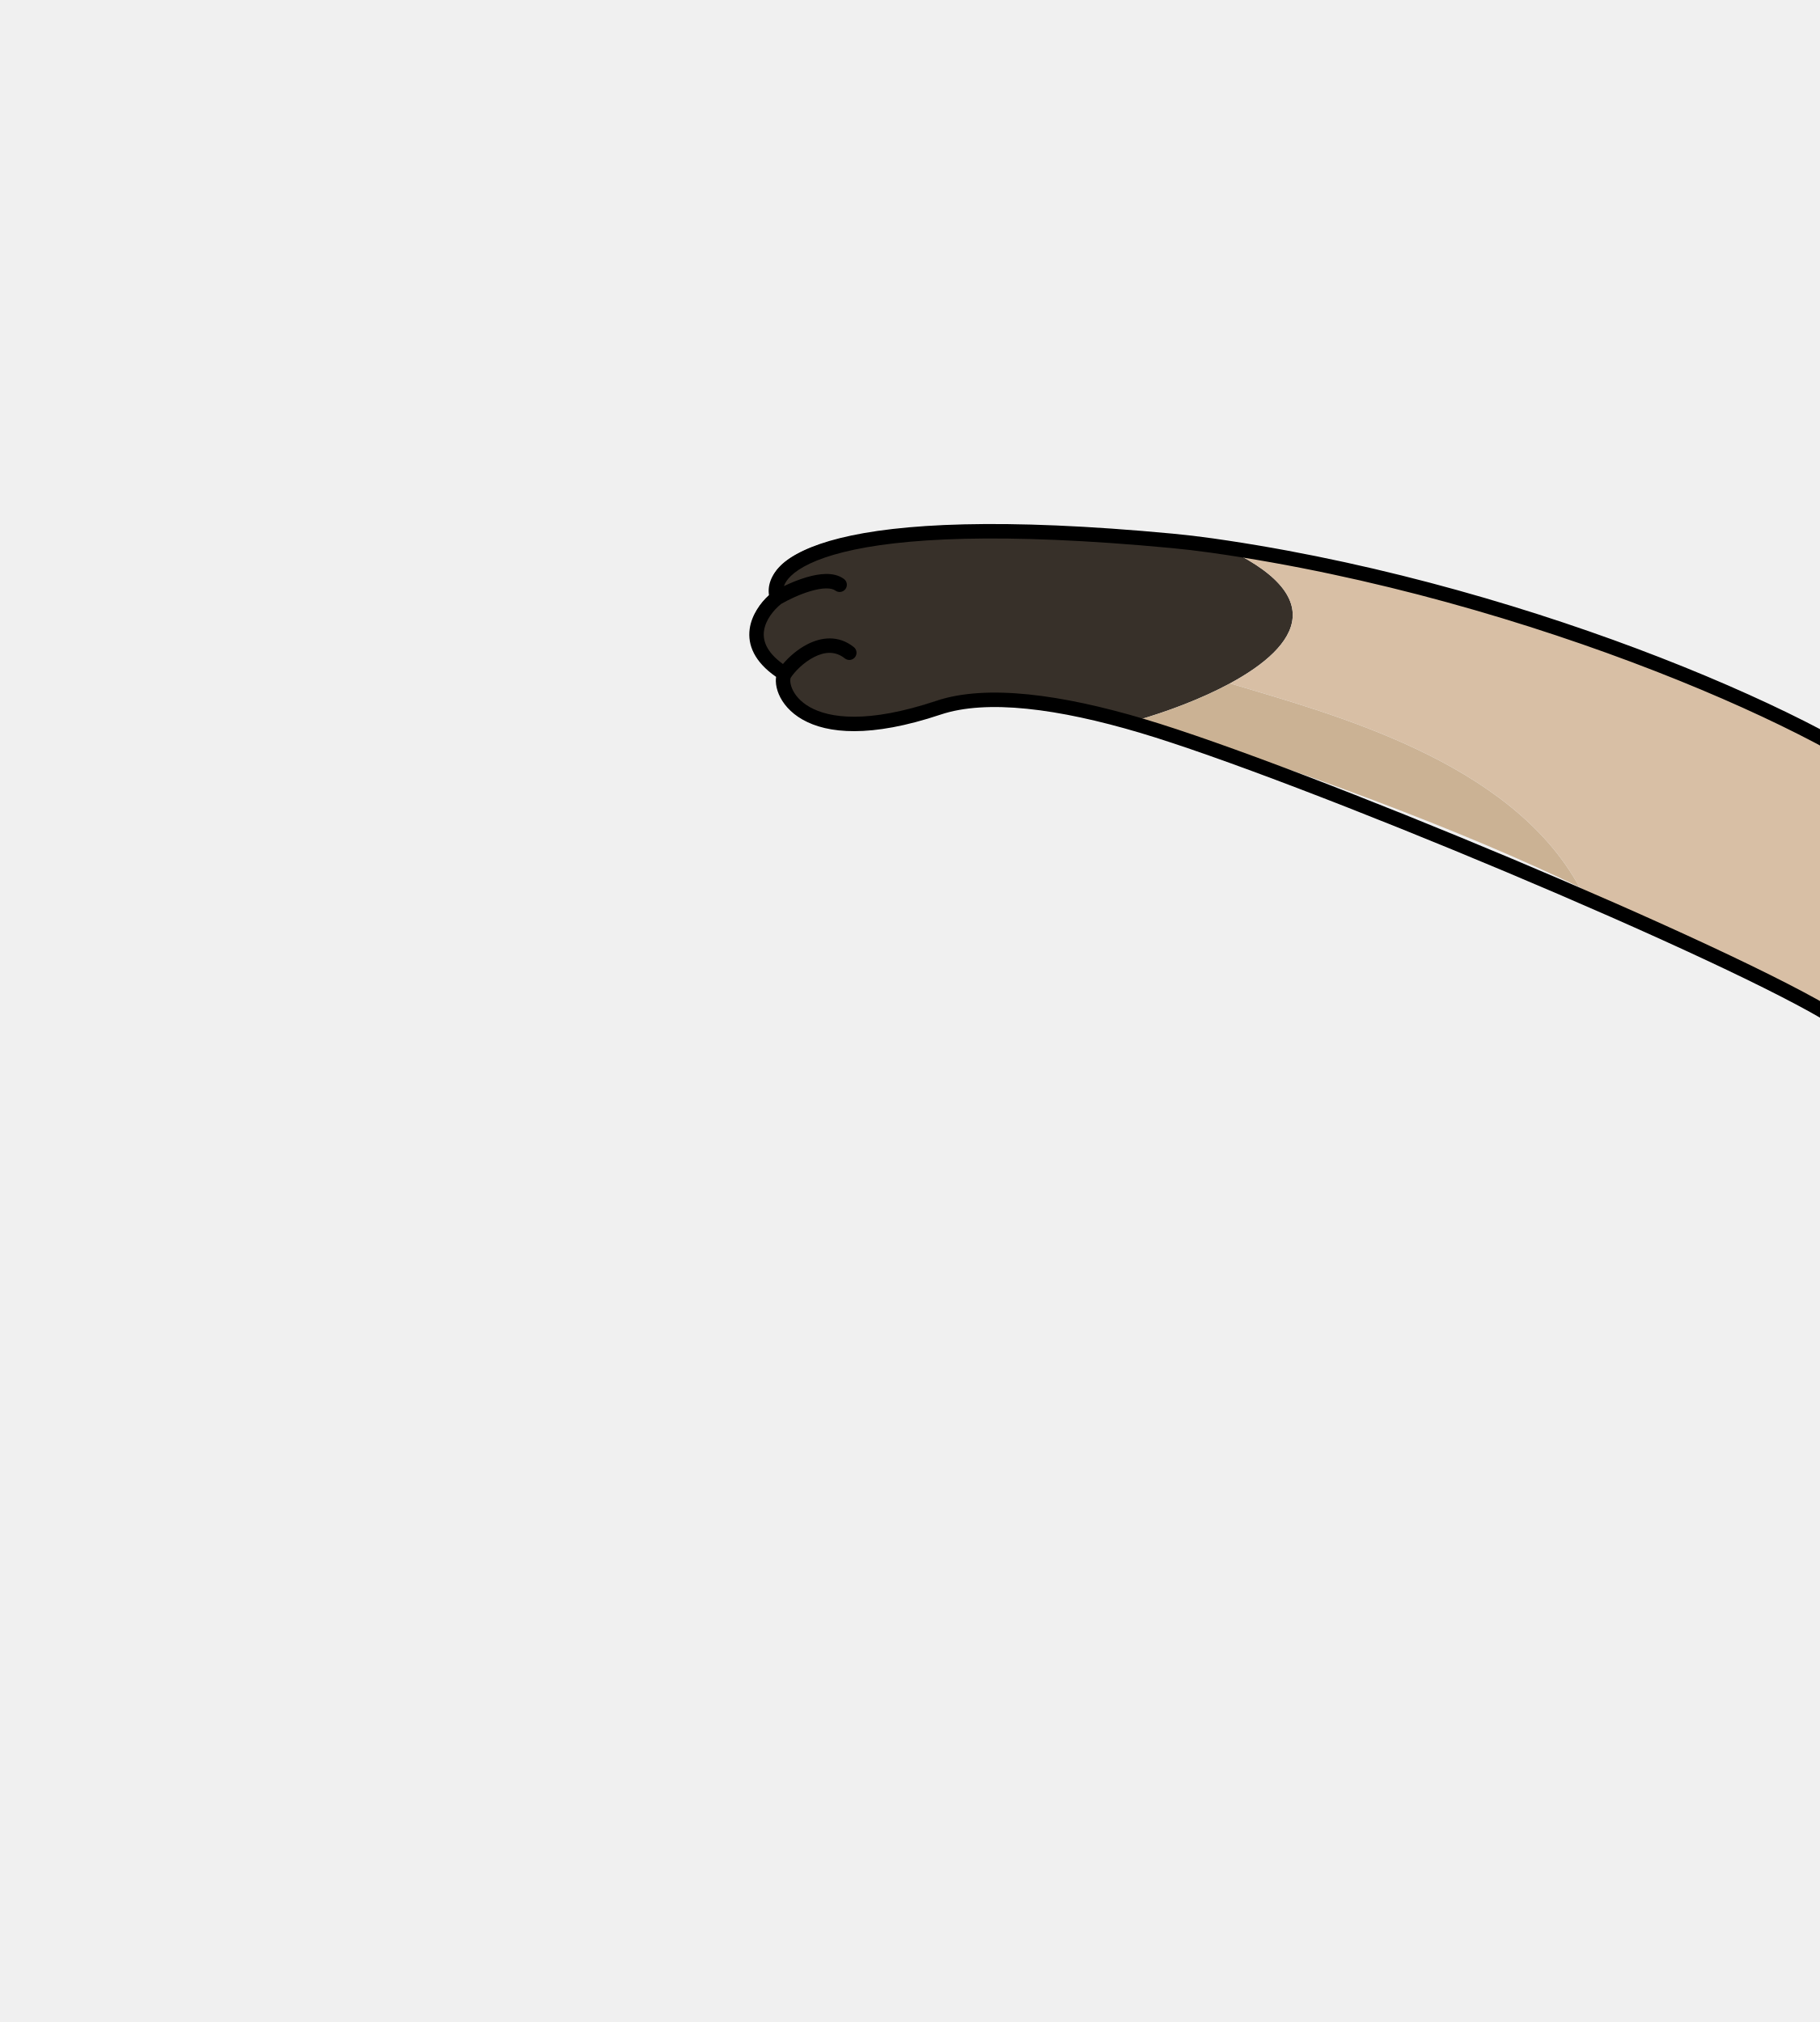
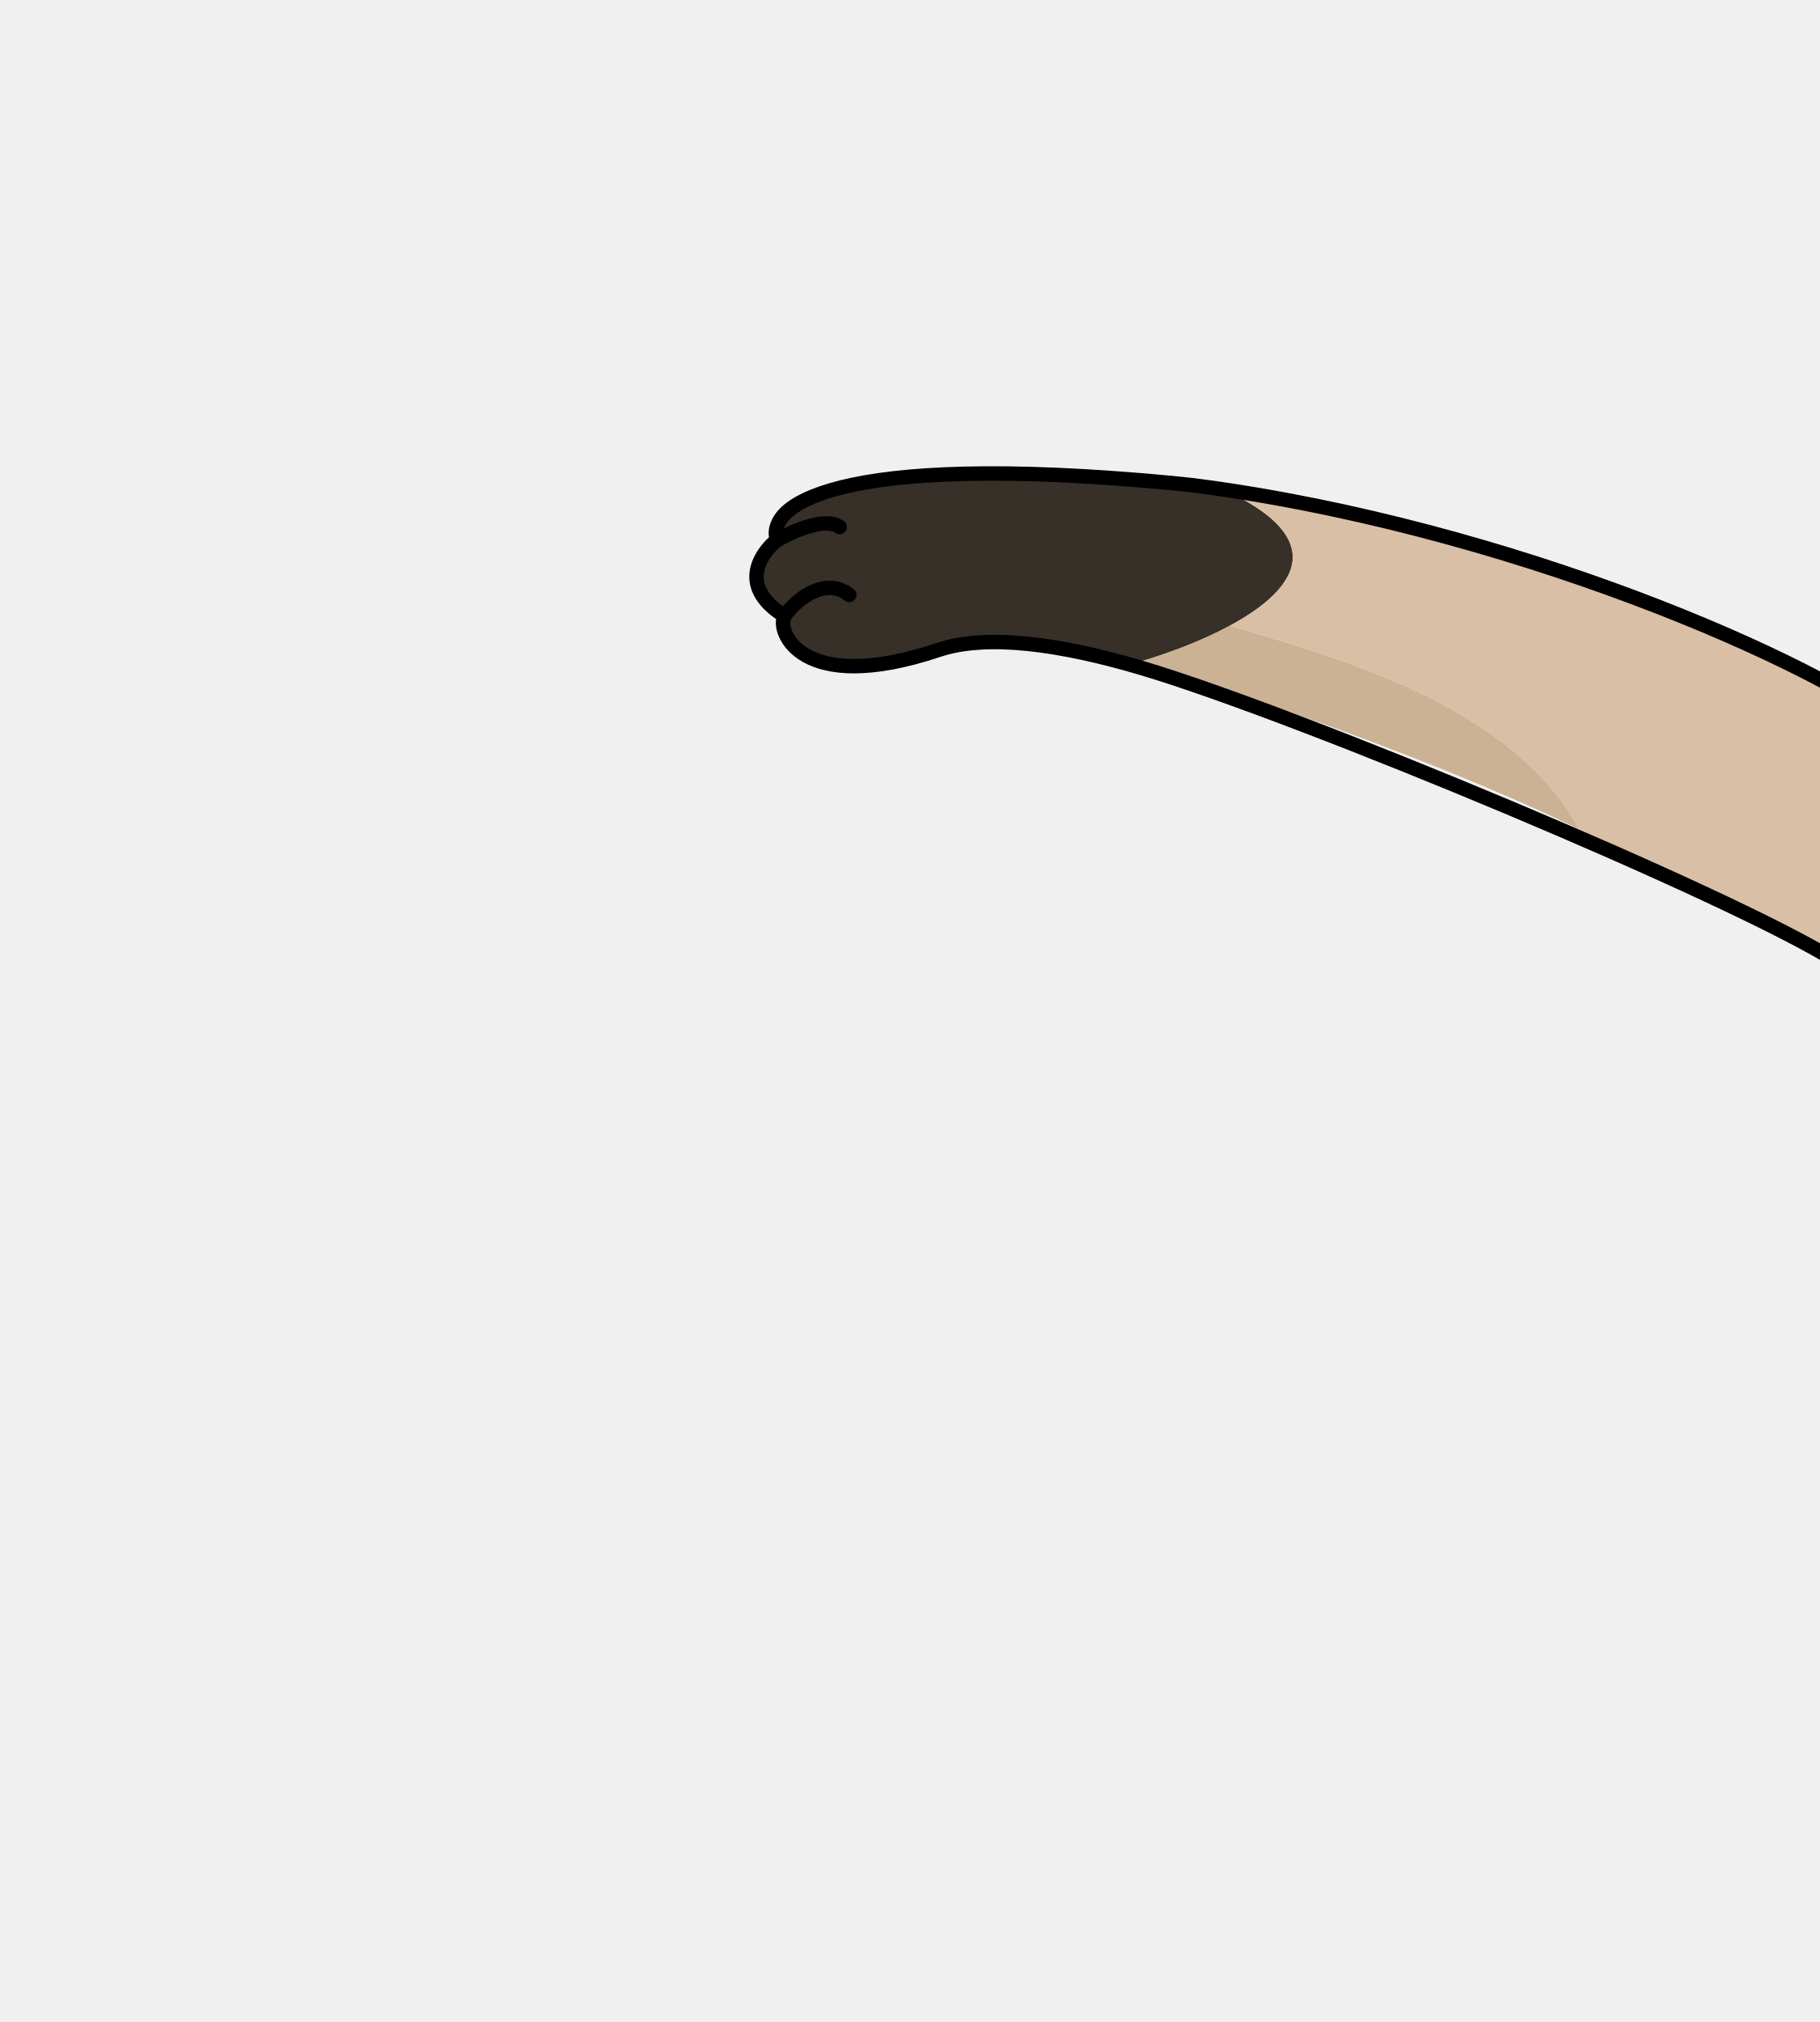
<svg xmlns="http://www.w3.org/2000/svg" width="315" height="350" viewBox="0 0 315 350" fill="none">
  <g clip-path="url(#clip0_1480_8879)">
-     <path d="M133.644 102.547C131.705 96.923 142.664 87.073 202.013 92.664C204.31 92.88 206.592 93.15 208.857 93.471C231.271 102.618 224.751 111.871 212.89 118.291C207.885 120.999 201.93 123.204 196.796 124.683C182.646 120.482 169.958 118.741 161.562 121.549C137.531 129.586 133.448 118.056 134.957 115.683C126.783 110.618 130.732 104.83 133.644 102.547Z" fill="#373029" />
-     <path d="M196.796 124.683C201.93 123.204 207.885 120.999 212.89 118.291C230.204 123.532 261.375 131.574 273.375 153.574C253.875 144.074 223.767 132.691 196.796 124.683Z" fill="#CBB294" />
-     <path d="M208.857 93.471C265.145 101.437 337.758 134.675 337.875 144.074C355.211 177.574 320.538 180.818 303.875 168.074C301.933 166.057 279.719 157.597 273.375 153.574C261.375 131.574 230.204 123.532 212.89 118.291C224.751 111.871 231.271 102.618 208.857 93.471Z" fill="#D8BFA5" />
-     <path d="M129.754 108.854C129.363 111.658 130.598 114.582 134.324 117.162C134.286 117.418 134.273 117.679 134.28 117.935C134.299 118.634 134.468 119.401 134.795 120.173C135.454 121.727 136.768 123.346 138.914 124.562C143.199 126.991 150.647 127.757 162.807 123.69C166.769 122.365 171.842 122.086 177.744 122.686C183.627 123.285 190.251 124.748 197.274 126.833C197.279 126.834 197.283 126.836 197.287 126.837C210.702 130.82 236.235 140.657 260.699 150.942C285.189 161.239 308.433 171.912 317.33 177.554C317.913 177.924 318.686 177.751 319.056 177.168C319.425 176.585 319.253 175.813 318.67 175.443C309.562 169.667 286.113 158.915 261.669 148.638C237.216 138.357 211.591 128.48 198.027 124.449C198.018 124.446 198.009 124.443 198 124.44C190.879 122.326 184.089 120.819 177.996 120.199C171.918 119.58 166.448 119.836 162.014 121.318C150.144 125.288 143.535 124.308 140.147 122.388C138.457 121.43 137.531 120.222 137.098 119.198C136.879 118.681 136.789 118.221 136.779 117.867C136.775 117.691 136.79 117.553 136.812 117.453C136.823 117.405 136.834 117.369 136.844 117.344C136.853 117.321 136.859 117.31 136.86 117.309C137.505 116.294 139.053 114.673 140.901 113.732C142.71 112.811 144.559 112.641 146.214 113.963C146.753 114.394 147.54 114.307 147.971 113.768C148.402 113.228 148.314 112.442 147.775 112.011C145.078 109.856 142.086 110.324 139.767 111.505C138.017 112.395 136.509 113.746 135.511 114.94C132.545 112.809 132.011 110.775 132.23 109.2C132.492 107.318 133.889 105.585 135.201 104.536C136.439 103.82 138.397 102.873 140.311 102.314C141.288 102.028 142.203 101.858 142.975 101.85C143.759 101.841 144.271 101.997 144.58 102.225C145.135 102.636 145.918 102.519 146.328 101.964C146.738 101.409 146.621 100.625 146.066 100.215C145.15 99.538 144.019 99.337 142.947 99.35C141.864 99.362 140.709 99.593 139.609 99.915C138.227 100.318 136.849 100.89 135.68 101.457C135.86 100.918 136.23 100.327 136.88 99.698C138.334 98.291 141.132 96.778 145.995 95.568C155.704 93.153 173.112 92.072 202.744 94.864C205.021 95.078 207.284 95.346 209.531 95.664C209.535 95.665 209.54 95.664 209.545 95.665C237.57 99.632 264.835 107.732 286.492 116.166C297.32 120.383 306.733 124.678 314.125 128.573C321.549 132.485 326.845 135.948 329.516 138.481C330.017 138.956 330.808 138.935 331.283 138.434C331.757 137.933 331.736 137.142 331.235 136.667C328.302 133.885 322.748 130.291 315.291 126.362C307.802 122.415 298.301 118.082 287.399 113.836C266.28 105.611 239.849 97.698 212.528 93.575L209.881 93.188C207.597 92.865 205.295 92.592 202.979 92.374C173.263 89.575 155.516 90.623 145.393 93.142C140.341 94.398 137.053 96.053 135.143 97.9C133.466 99.523 132.83 101.336 133.098 103.045C131.656 104.351 130.096 106.397 129.754 108.854Z" fill="black" />
+     <path d="M133.644 92.547C131.705 86.923 142.664 77.073 202.013 82.664C204.31 82.88 206.592 83.15 208.857 83.471C231.271 92.618 224.751 101.871 212.89 108.291C207.885 111 201.93 113.204 196.796 114.683C182.646 110.482 169.958 108.741 161.562 111.549C137.531 119.586 133.448 108.056 134.957 105.683C126.783 100.618 130.732 94.83 133.644 92.547Z" fill="#373029" />
+     <path d="M196.796 114.683C201.93 113.204 207.885 111 212.89 108.291C230.204 113.532 261.375 121.574 273.375 143.574C253.875 134.074 223.767 122.691 196.796 114.683Z" fill="#CBB294" />
+     <path d="M208.857 83.471C265.145 91.437 337.758 124.675 337.875 134.074C355.211 167.574 320.538 170.818 303.875 158.074C301.933 156.057 279.719 147.597 273.375 143.574C261.375 121.574 230.204 113.532 212.89 108.291C224.751 101.871 231.271 92.618 208.857 83.471Z" fill="#D8BFA5" />
+     <path d="M129.754 98.854C129.363 101.658 130.598 104.582 134.324 107.162C134.286 107.418 134.273 107.679 134.28 107.935C134.299 108.634 134.468 109.401 134.795 110.173C135.454 111.727 136.768 113.346 138.914 114.562C143.199 116.991 150.647 117.757 162.807 113.69C166.769 112.365 171.842 112.086 177.744 112.686C183.627 113.285 190.251 114.748 197.274 116.833C197.279 116.834 197.283 116.836 197.287 116.837C210.702 120.82 236.235 130.657 260.699 140.942C285.189 151.239 308.433 161.912 317.33 167.554C317.913 167.924 318.686 167.751 319.056 167.168C319.425 166.585 319.253 165.813 318.67 165.443C309.562 159.667 286.113 148.915 261.669 138.638C237.216 128.357 211.591 118.48 198.027 114.449C198.018 114.446 198.009 114.443 198 114.44C190.879 112.326 184.089 110.819 177.996 110.199C171.918 109.58 166.448 109.836 162.014 111.318C150.144 115.288 143.535 114.308 140.147 112.388C138.457 111.43 137.531 110.222 137.098 109.198C136.879 108.681 136.789 108.221 136.779 107.867C136.775 107.691 136.79 107.553 136.812 107.453C136.823 107.405 136.834 107.369 136.844 107.344C136.853 107.321 136.859 107.31 136.86 107.309C137.505 106.294 139.053 104.673 140.901 103.732C142.71 102.811 144.559 102.641 146.214 103.963C146.753 104.394 147.54 104.307 147.971 103.768C148.402 103.228 148.314 102.442 147.775 102.011C145.078 99.856 142.086 100.324 139.767 101.505C138.017 102.395 136.509 103.746 135.511 104.94C132.545 102.809 132.011 100.775 132.23 99.2C132.492 97.318 133.889 95.585 135.201 94.536C136.439 93.82 138.397 92.873 140.311 92.314C141.288 92.028 142.203 91.859 142.975 91.85C143.759 91.841 144.271 91.997 144.58 92.225C145.135 92.635 145.918 92.519 146.328 91.964C146.738 91.409 146.621 90.625 146.066 90.215C145.15 89.538 144.019 89.337 142.947 89.35C141.864 89.362 140.709 89.593 139.609 89.915C138.227 90.318 136.849 90.89 135.68 91.457C135.86 90.918 136.23 90.327 136.88 89.698C138.334 88.291 141.132 86.778 145.995 85.568C155.704 83.153 173.112 82.072 202.744 84.864C205.021 85.078 207.284 85.346 209.531 85.664C209.535 85.665 209.54 85.664 209.545 85.665C237.57 89.632 264.835 97.732 286.492 106.166C297.32 110.383 306.733 114.678 314.125 118.573C321.549 122.485 326.845 125.948 329.516 128.481C330.017 128.956 330.808 128.935 331.283 128.434C331.757 127.933 331.736 127.142 331.235 126.667C328.302 123.885 322.748 120.291 315.291 116.362C307.802 112.415 298.301 108.082 287.399 103.836C266.28 95.612 239.849 87.698 212.528 83.575L209.881 83.188C207.597 82.865 205.295 82.592 202.979 82.374C173.263 79.575 155.516 80.623 145.393 83.142C140.341 84.398 137.053 86.053 135.143 87.9C133.466 89.523 132.83 91.336 133.098 93.045C131.656 94.351 130.096 96.397 129.754 98.854Z" fill="black" />
  </g>
  <defs>
    <clipPath id="clip0_1480_8879">
      <rect width="315" height="350" fill="white" />
    </clipPath>
  </defs>
</svg>
